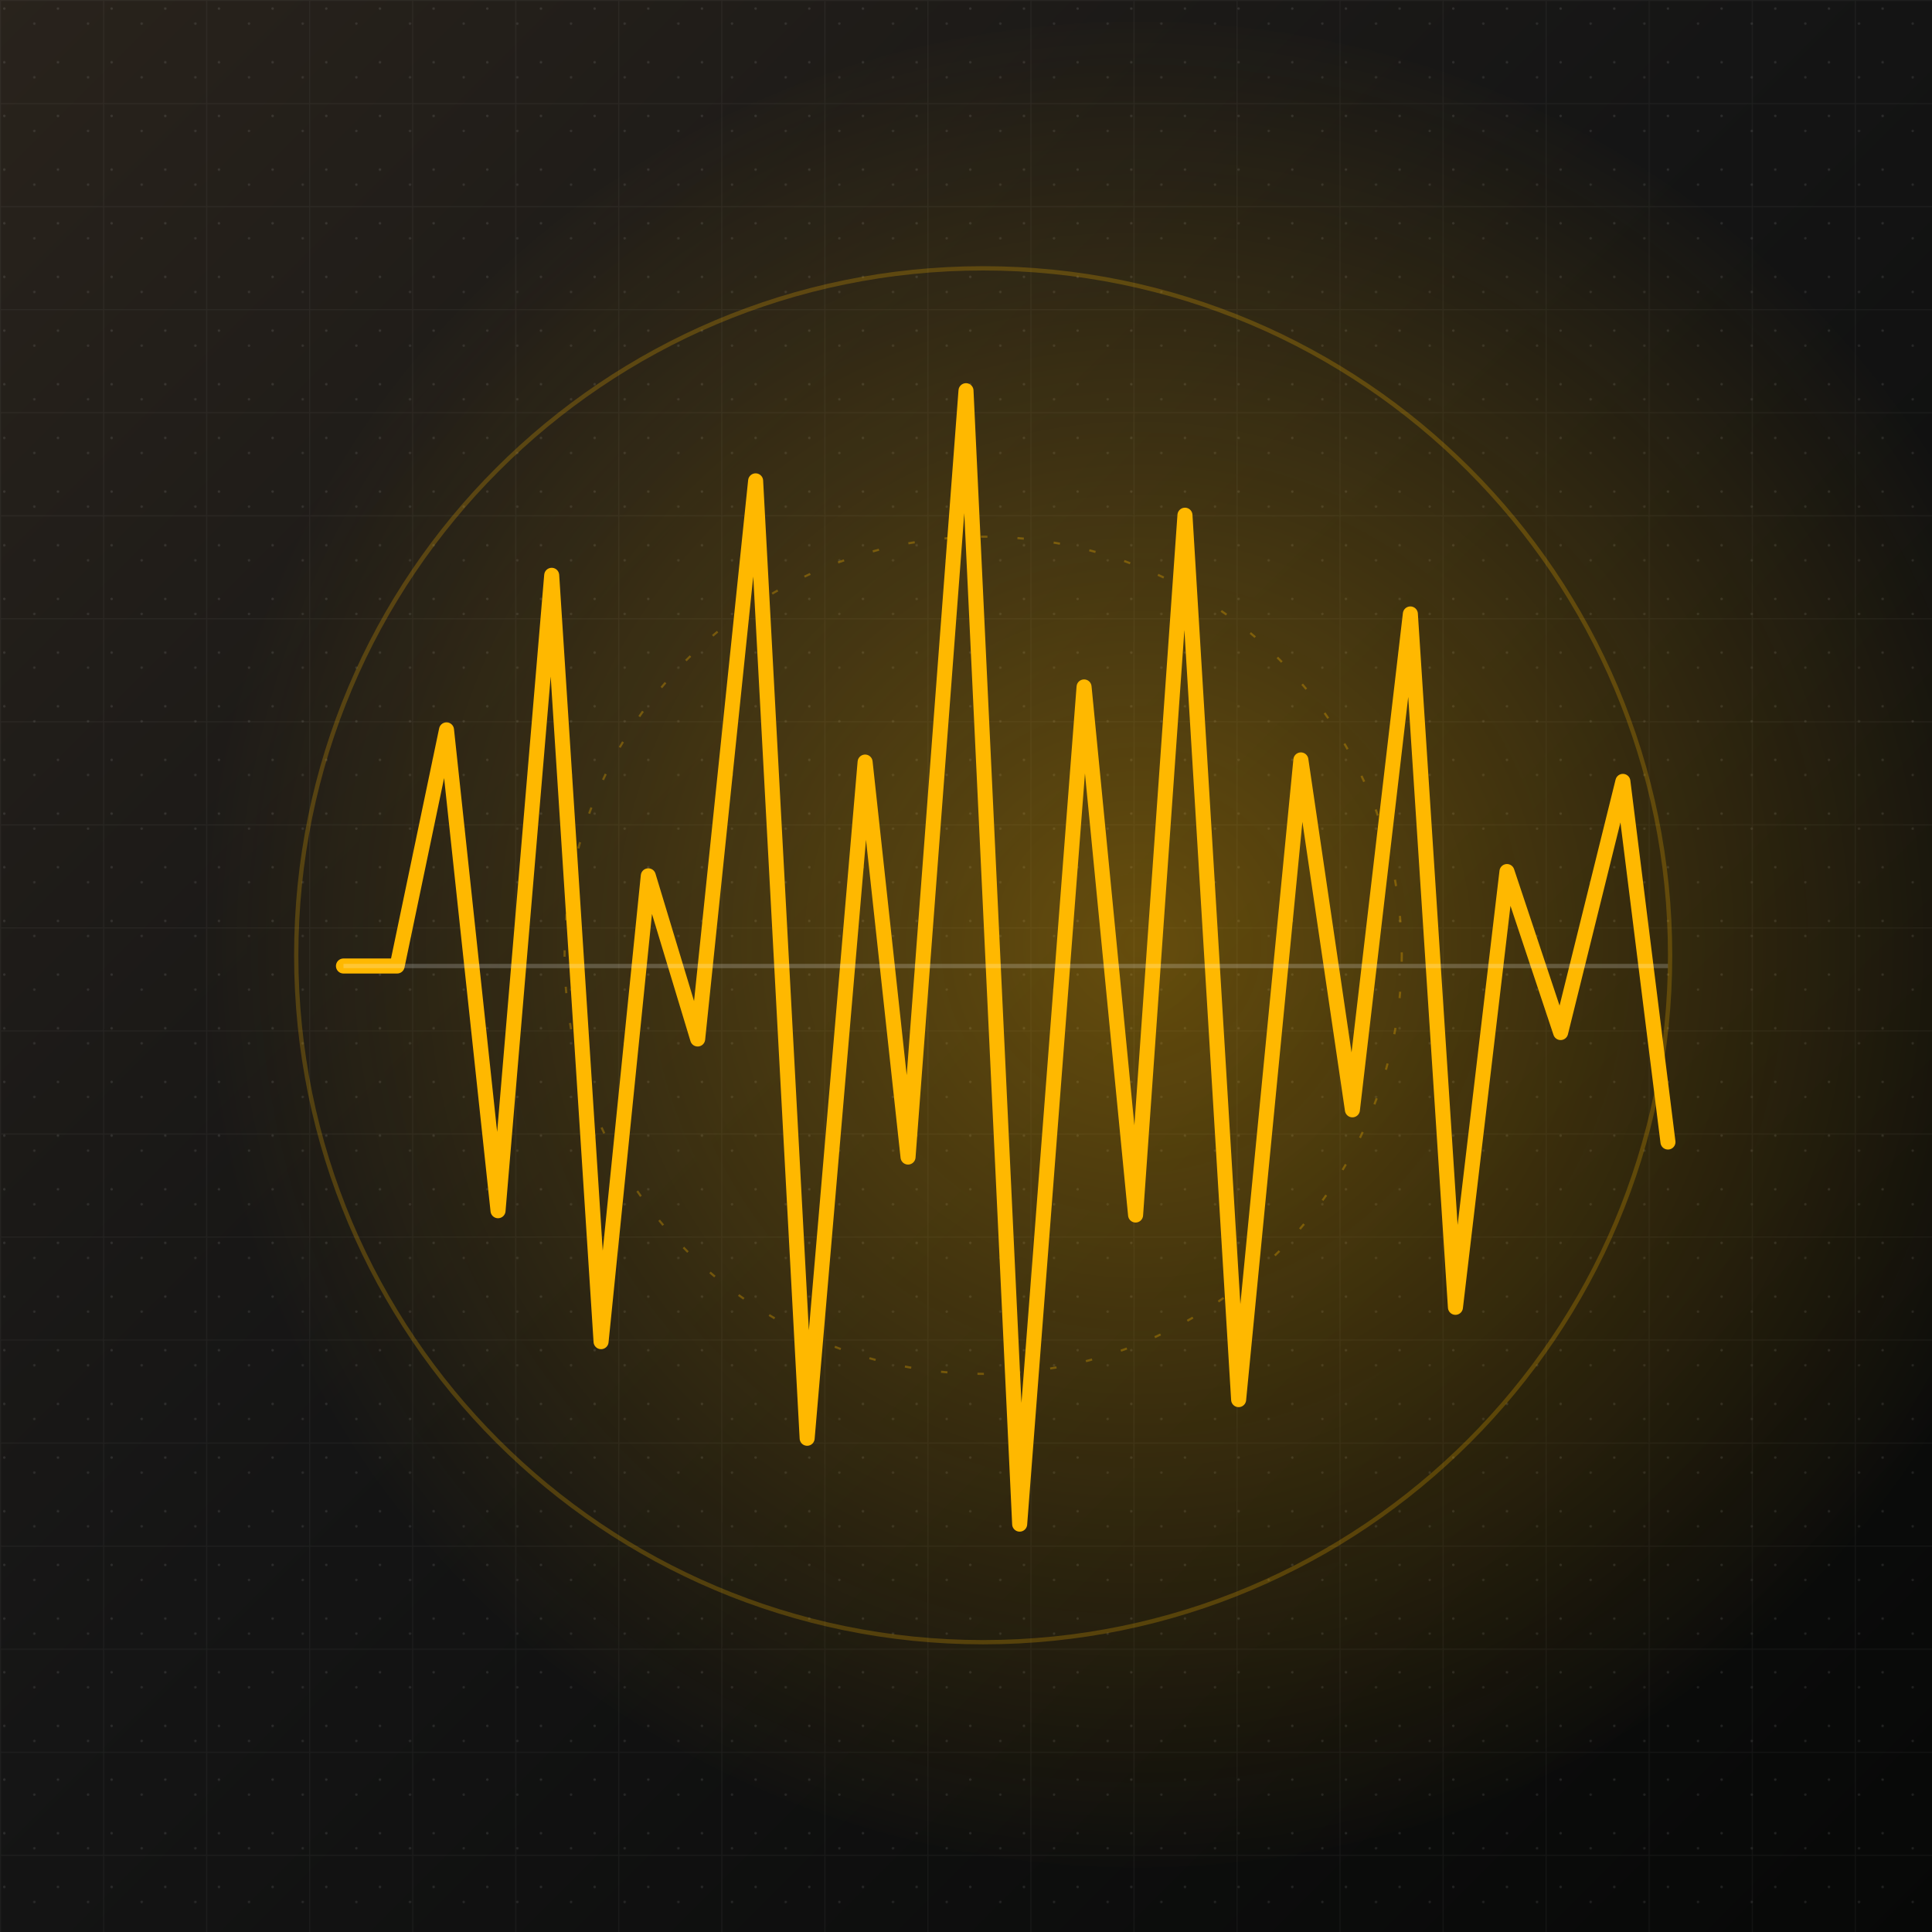
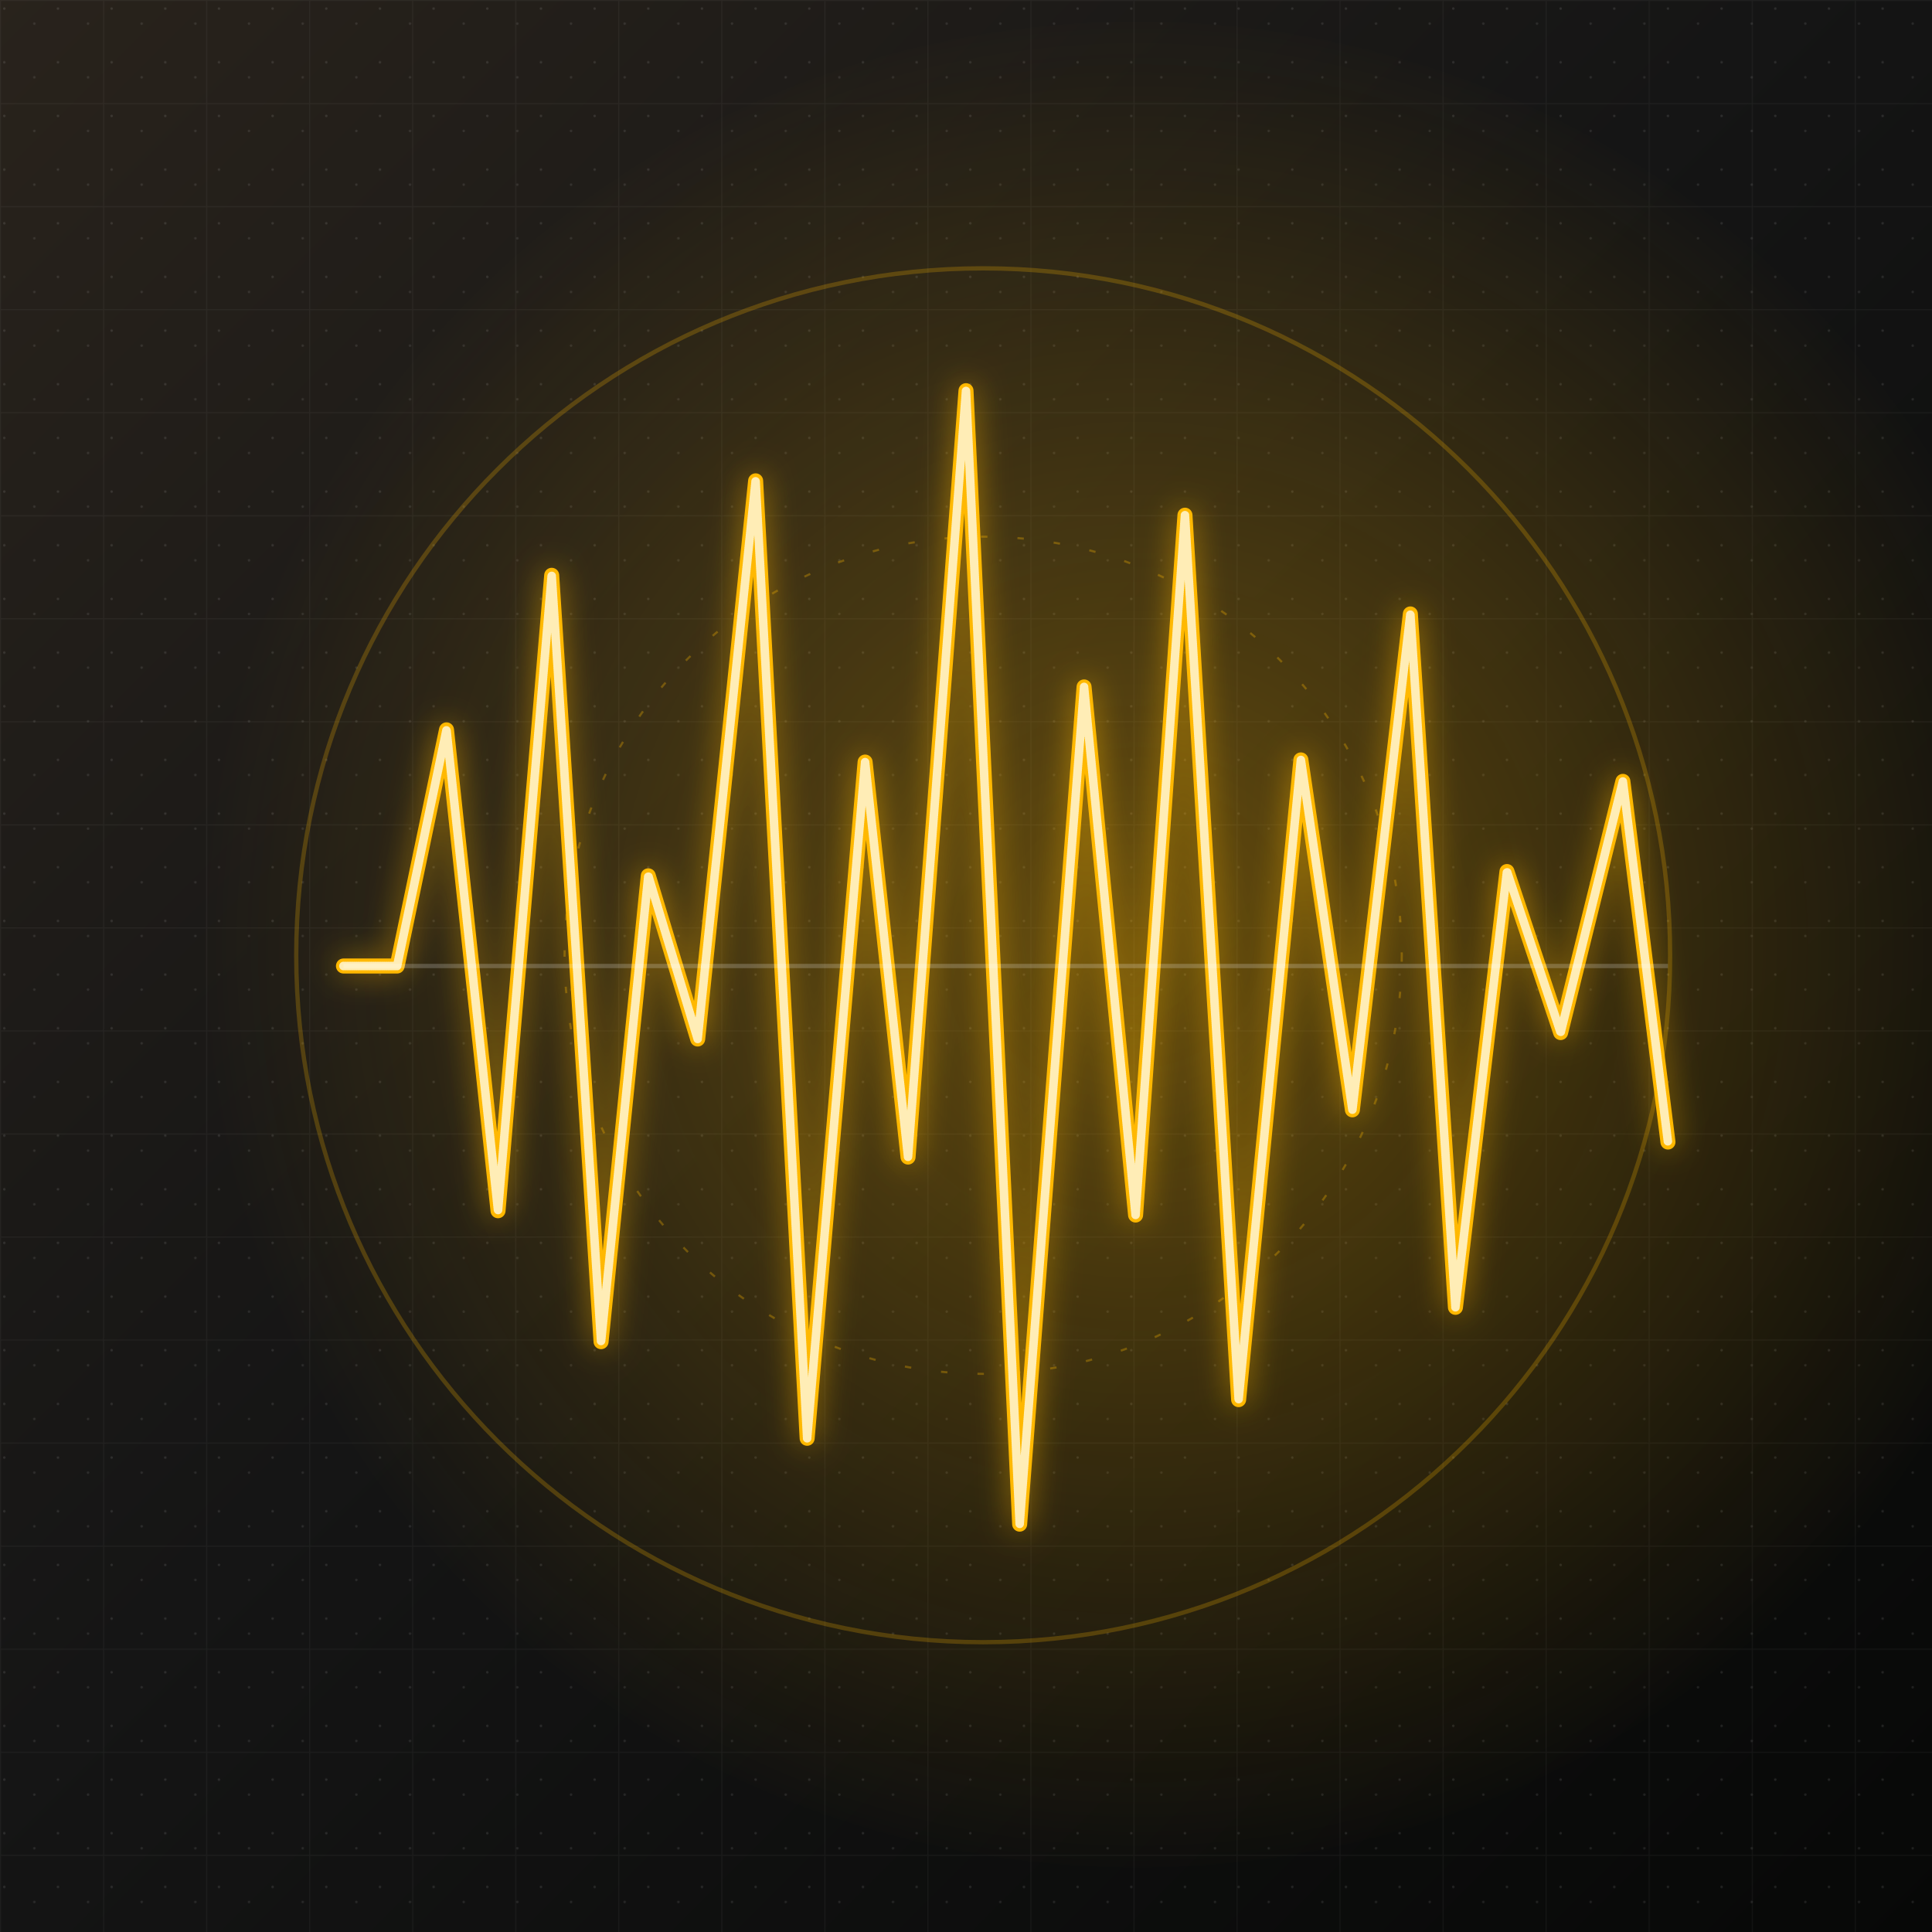
<svg xmlns="http://www.w3.org/2000/svg" width="900" height="900" viewBox="0 0 900 900" role="img" aria-hidden="true">
  <defs>
    <linearGradient id="bg" x1="0" y1="0" x2="1" y2="1">
      <stop stop-color="#29231c" />
      <stop offset=".46" stop-color="#151515" />
      <stop offset="1" stop-color="#070807" />
    </linearGradient>
    <radialGradient id="glow">
      <stop stop-color="#FFB800" stop-opacity=".35" />
      <stop offset="1" stop-color="#FFB800" stop-opacity="0" />
    </radialGradient>
    <linearGradient id="metal" x1="0" y1="0" x2="1" y2="1">
      <stop stop-color="#424344" />
      <stop offset=".43" stop-color="#212224" />
      <stop offset="1" stop-color="#0c0d0f" />
    </linearGradient>
    <pattern id="grid" width="48" height="48" patternUnits="userSpaceOnUse">
      <path d="M48 0H0V48" fill="none" stroke="#ffffff" stroke-opacity=".045" />
    </pattern>
    <pattern id="grain" width="25" height="25" patternUnits="userSpaceOnUse">
      <circle cx="2" cy="4" r=".6" fill="#fff" opacity=".1" />
      <circle cx="16" cy="11" r=".6" fill="#fff" opacity=".09" />
    </pattern>
+     <style>
+    .waveform{transform-box:fill-box;transform-origin:center;animation:waveform-pulse 1.8s ease-in-out infinite;filter:drop-shadow(0 0 7px #ffb80080)}
+    .waveform-glint{stroke-dasharray:.13 .87;stroke-dashoffset:1;animation:waveform-travel 3.2s linear infinite}
+    @keyframes waveform-pulse{0%,100%{transform:scaleY(.78)}50%{transform:scaleY(1.06)}}
+    @keyframes waveform-travel{to{stroke-dashoffset:0}}
+    @keyframes ring-orbit{to{transform:rotate(360deg)}}
+    @keyframes glow-breathe{0%,100%{opacity:1}50%{opacity:.5}}
+    .ring-outer{transform-box:view-box;transform-origin:458px 445px;animation:ring-orbit 14s linear infinite}
+    .ring-inner{transform-box:view-box;transform-origin:458px 445px;animation:ring-orbit 19s linear infinite reverse}
+    .sound-glow{animation:glow-breathe 4s ease-in-out infinite}
+    @media(prefers-reduced-motion:reduce){.waveform,.waveform-glint,.ring-outer,.ring-inner,.sound-glow{animation:none}}
+   </style>
  </defs>
  <rect width="900" height="900" fill="url(#bg)" />
  <rect width="900" height="900" fill="url(#grid)" />
  <rect width="900" height="900" fill="url(#grain)" />
-   <ellipse cx="530" cy="440" rx="435" ry="430" fill="url(#glow)" />
-   <circle cx="458" cy="445" r="320" fill="none" stroke="#ffb800" stroke-opacity=".23" stroke-width="2" />
-   <circle cx="458" cy="445" r="195" fill="none" stroke="#ffb800" stroke-opacity=".3" stroke-dasharray="3 14" />
-   <path d="M160 450L185 450L208 340L232 564L257 268L280 625L302 408L325 484L352 224L376 670L403 355L423 539L450 182L475 710L505 320L529 566L552 240L577 652L606 354L630 517L657 286L678 609L702 406L727 481L756 364L777 532" fill="none" stroke="#ffb800" stroke-width="7" stroke-linecap="round" stroke-linejoin="round" />
+   <ellipse class="sound-glow" cx="530" cy="440" rx="435" ry="430" fill="url(#glow)" />
+   <circle class="ring-outer" cx="458" cy="445" r="320" fill="none" stroke="#ffb800" stroke-opacity=".23" stroke-width="2" />
+   <circle class="ring-inner" cx="458" cy="445" r="195" fill="none" stroke="#ffb800" stroke-opacity=".3" stroke-dasharray="3 14" />
+   <path class="waveform" d="M160 450L185 450L208 340L232 564L257 268L280 625L302 408L325 484L352 224L376 670L403 355L423 539L450 182L475 710L505 320L529 566L552 240L577 652L606 354L630 517L657 286L678 609L702 406L727 481L756 364L777 532" fill="none" stroke="#ffb800" stroke-width="7" stroke-linecap="round" stroke-linejoin="round" />
+   <path class="waveform-glint" pathLength="1" d="M160 450L185 450L208 340L232 564L257 268L280 625L302 408L325 484L352 224L376 670L403 355L423 539L450 182L475 710L505 320L529 566L552 240L577 652L606 354L630 517L657 286L678 609L702 406L727 481L756 364L777 532" fill="none" stroke="#fff2c6" stroke-opacity=".92" stroke-width="4" stroke-linecap="round" stroke-linejoin="round" />
  <path d="M160 450H777" stroke="#fff" stroke-opacity=".2" stroke-width="2" />
</svg>
